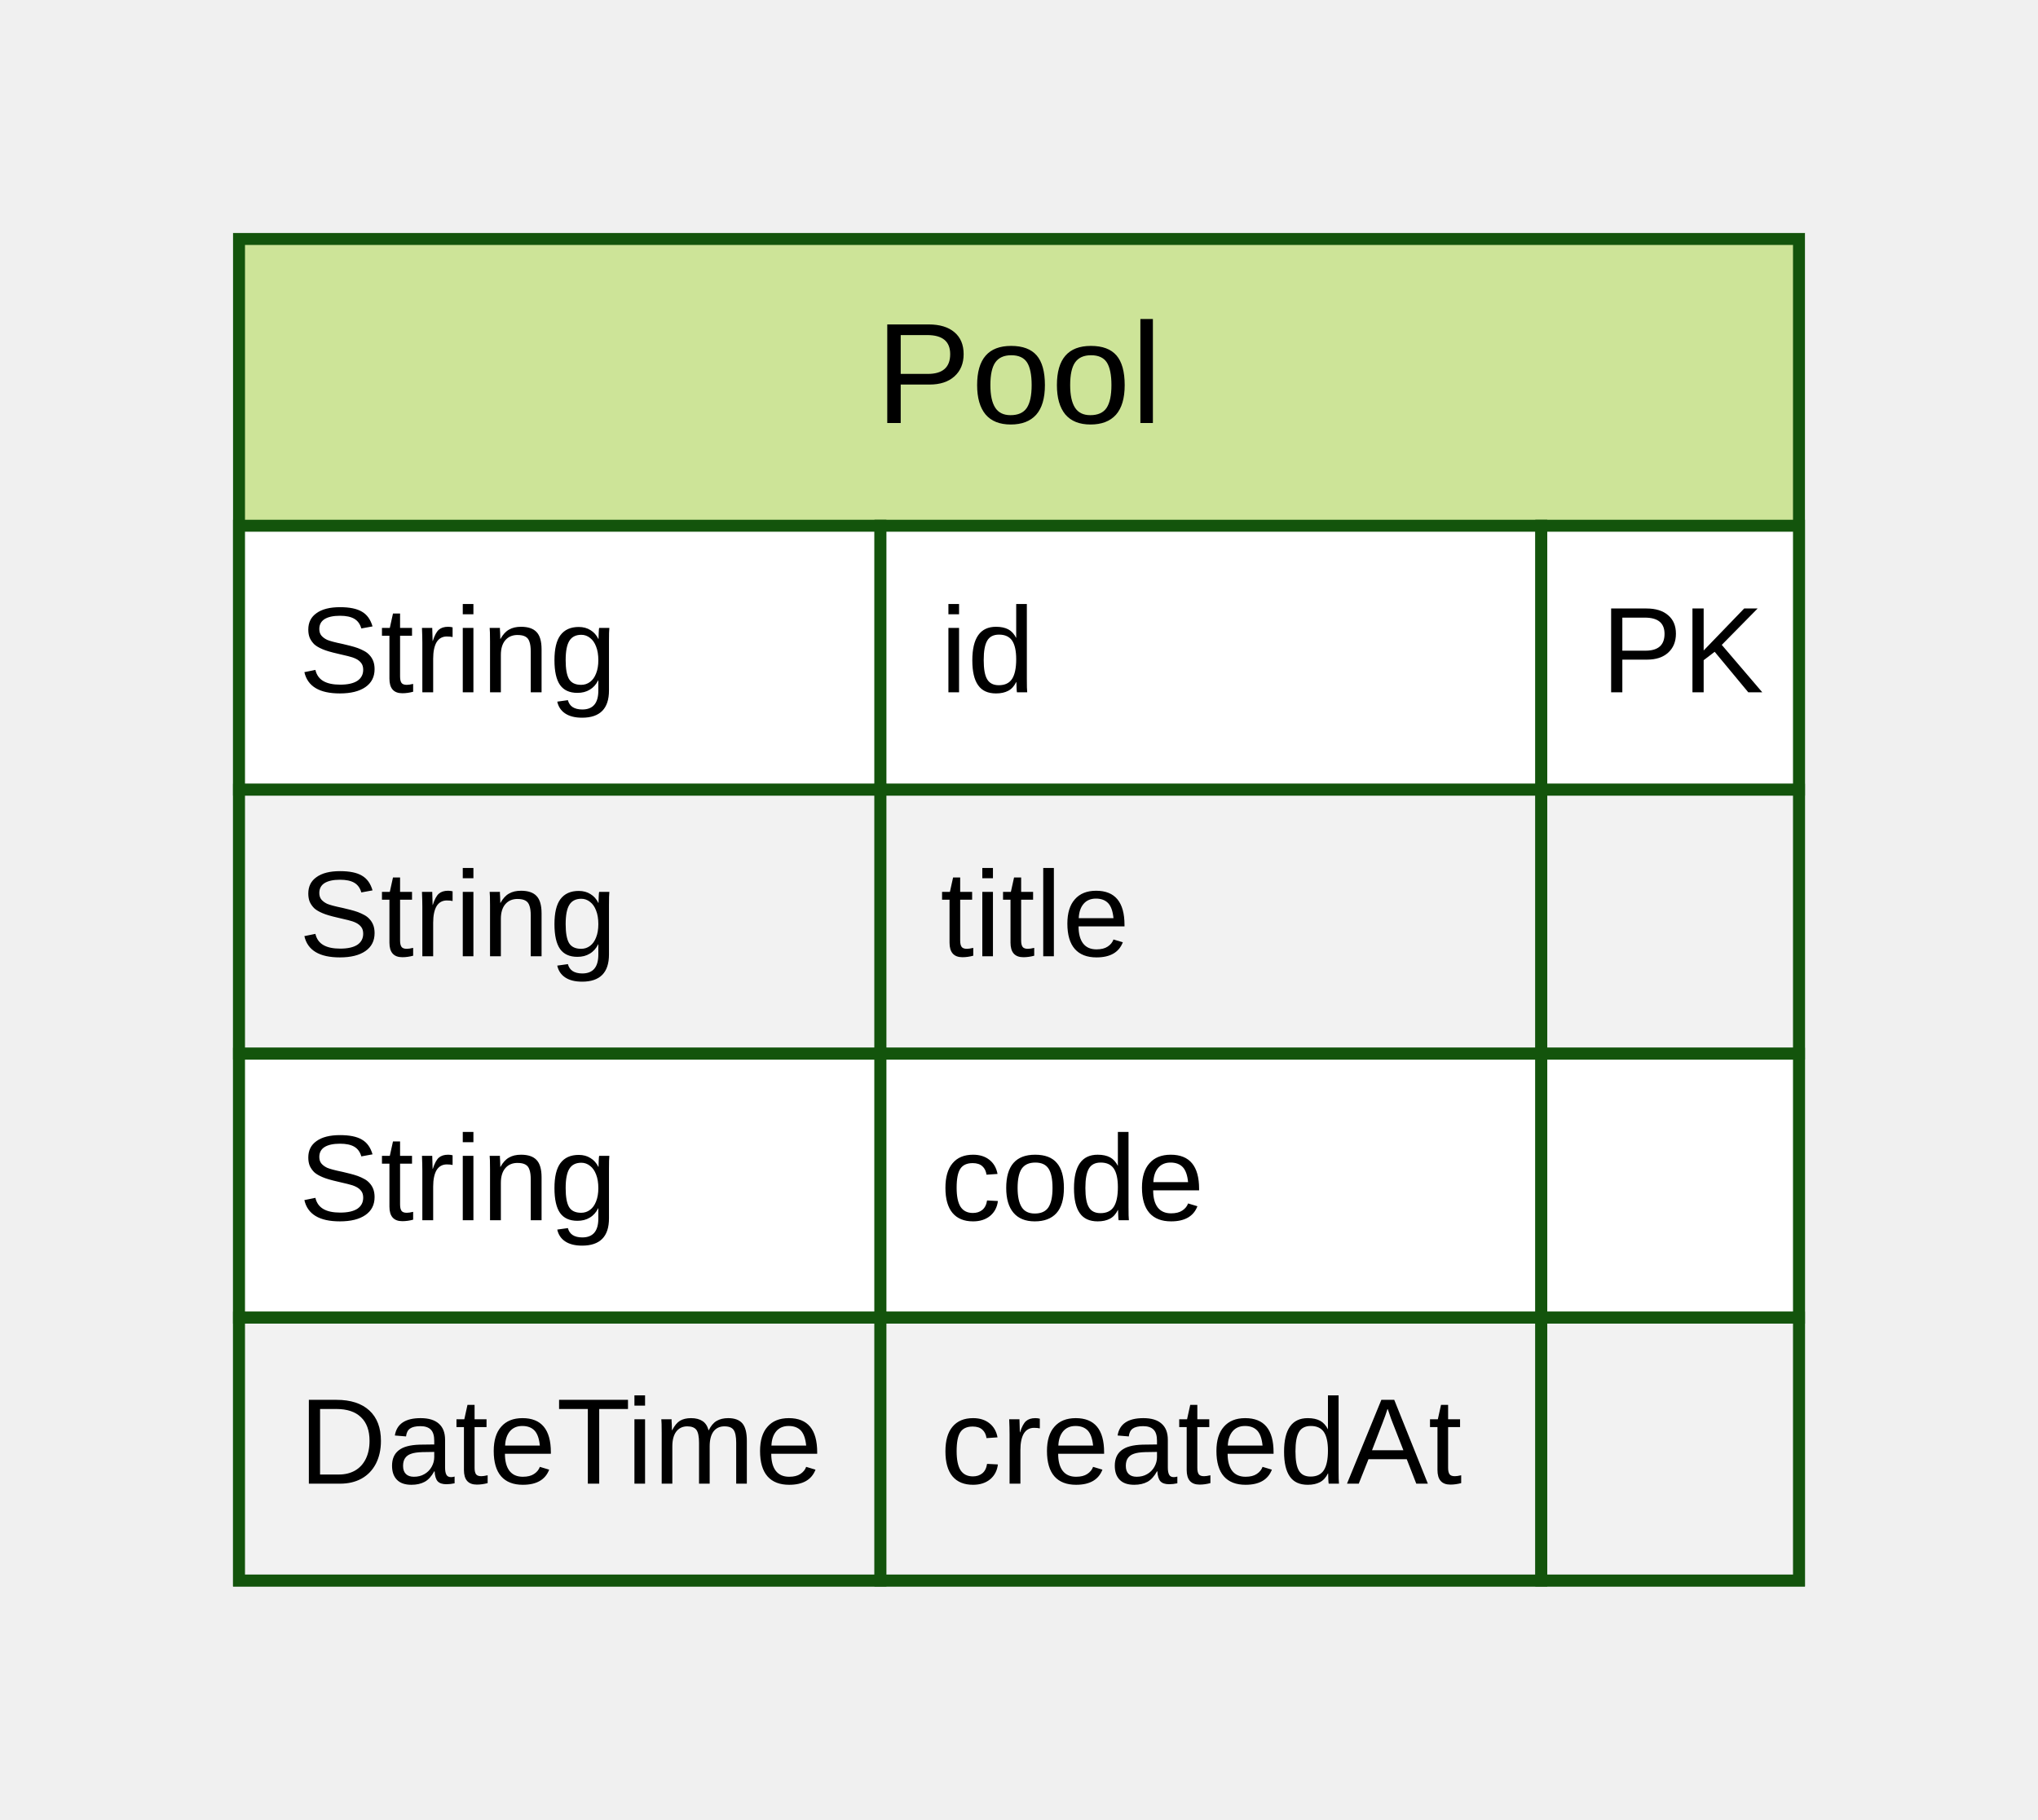
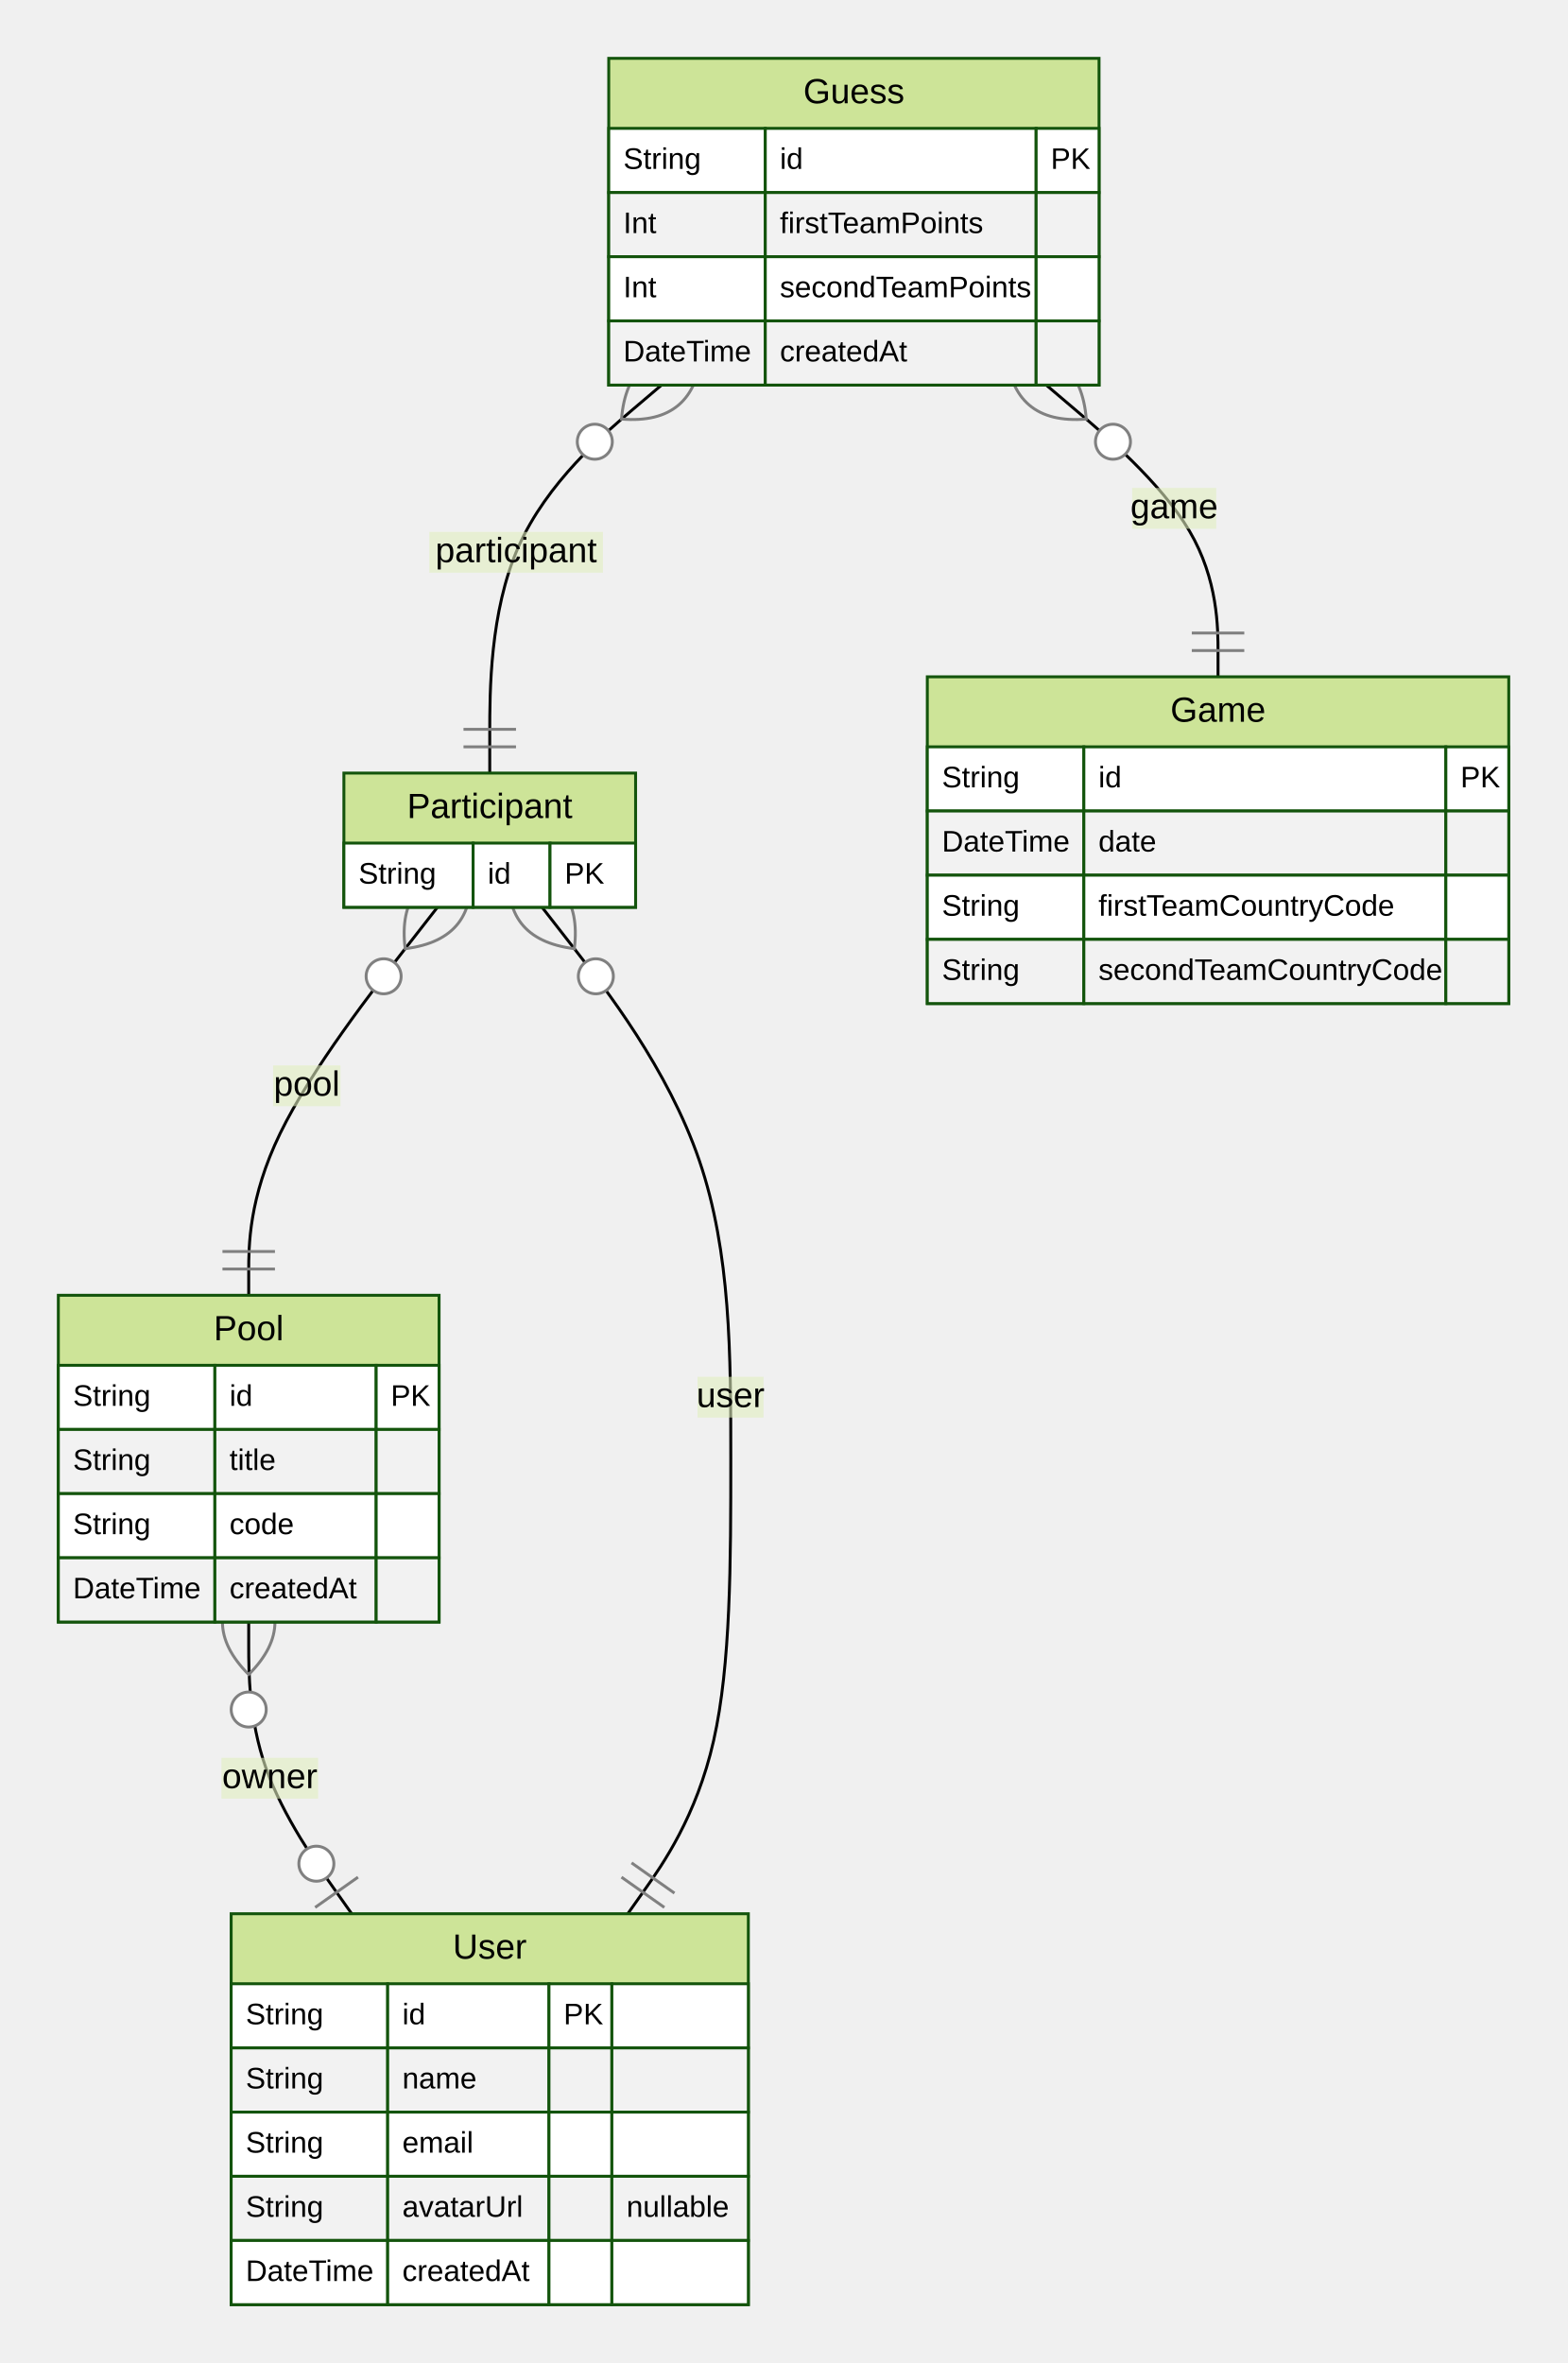
- <svg xmlns="http://www.w3.org/2000/svg" aria-labelledby="chart-title-mermaid-0 chart-desc-mermaid-0" role="img" viewBox="0 0 170.531 152.275" style="max-width: 170.531px; background-color: white;" width="100%" id="mermaid-0">
+ <svg xmlns="http://www.w3.org/2000/svg" aria-labelledby="chart-title-mermaid-0 chart-desc-mermaid-0" role="img" viewBox="0 0 537.207 810" style="max-width: 537.207px; background-color: white;" width="100%" id="mermaid-0">
  <style>#mermaid-0 {font-family:"trebuchet ms",verdana,arial,sans-serif;font-size:16px;fill:#000000;}#mermaid-0 .error-icon{fill:#552222;}#mermaid-0 .error-text{fill:#552222;stroke:#552222;}#mermaid-0 .edge-thickness-normal{stroke-width:2px;}#mermaid-0 .edge-thickness-thick{stroke-width:3.5px;}#mermaid-0 .edge-pattern-solid{stroke-dasharray:0;}#mermaid-0 .edge-pattern-dashed{stroke-dasharray:3;}#mermaid-0 .edge-pattern-dotted{stroke-dasharray:2;}#mermaid-0 .marker{fill:#000000;stroke:#000000;}#mermaid-0 .marker.cross{stroke:#000000;}#mermaid-0 svg{font-family:"trebuchet ms",verdana,arial,sans-serif;font-size:16px;}#mermaid-0 .entityBox{fill:#cde498;stroke:#13540c;}#mermaid-0 .attributeBoxOdd{fill:#ffffff;stroke:#13540c;}#mermaid-0 .attributeBoxEven{fill:#f2f2f2;stroke:#13540c;}#mermaid-0 .relationshipLabelBox{fill:hsl(78.158, 58.462%, 84.51%);opacity:0.7;background-color:hsl(78.158, 58.462%, 84.51%);}#mermaid-0 .relationshipLabelBox rect{opacity:0.5;}#mermaid-0 .relationshipLine{stroke:#000000;}#mermaid-0 :root{--mermaid-font-family:"trebuchet ms",verdana,arial,sans-serif;}</style>
  <g />
  <defs>
    <marker orient="auto" markerHeight="18" markerWidth="18" refY="9" refX="0" id="ONLY_ONE_START">
      <path d="M9,0 L9,18 M15,0 L15,18" fill="none" stroke="gray" />
    </marker>
  </defs>
  <defs>
    <marker orient="auto" markerHeight="18" markerWidth="18" refY="9" refX="18" id="ONLY_ONE_END">
      <path d="M3,0 L3,18 M9,0 L9,18" fill="none" stroke="gray" />
    </marker>
  </defs>
  <defs>
    <marker orient="auto" markerHeight="18" markerWidth="30" refY="9" refX="0" id="ZERO_OR_ONE_START">
      <circle r="6" cy="9" cx="21" fill="white" stroke="gray" />
      <path d="M9,0 L9,18" fill="none" stroke="gray" />
    </marker>
  </defs>
  <defs>
    <marker orient="auto" markerHeight="18" markerWidth="30" refY="9" refX="30" id="ZERO_OR_ONE_END">
      <circle r="6" cy="9" cx="9" fill="white" stroke="gray" />
      <path d="M21,0 L21,18" fill="none" stroke="gray" />
    </marker>
  </defs>
  <defs>
    <marker orient="auto" markerHeight="36" markerWidth="45" refY="18" refX="18" id="ONE_OR_MORE_START">
      <path d="M0,18 Q 18,0 36,18 Q 18,36 0,18 M42,9 L42,27" fill="none" stroke="gray" />
    </marker>
  </defs>
  <defs>
    <marker orient="auto" markerHeight="36" markerWidth="45" refY="18" refX="27" id="ONE_OR_MORE_END">
      <path d="M3,9 L3,27 M9,18 Q27,0 45,18 Q27,36 9,18" fill="none" stroke="gray" />
    </marker>
  </defs>
  <defs>
    <marker orient="auto" markerHeight="36" markerWidth="57" refY="18" refX="18" id="ZERO_OR_MORE_START">
      <circle r="6" cy="18" cx="48" fill="white" stroke="gray" />
      <path d="M0,18 Q18,0 36,18 Q18,36 0,18" fill="none" stroke="gray" />
    </marker>
  </defs>
  <defs>
    <marker orient="auto" markerHeight="36" markerWidth="57" refY="18" refX="39" id="ZERO_OR_MORE_END">
      <circle r="6" cy="18" cx="9" fill="white" stroke="gray" />
      <path d="M21,18 Q39,0 57,18 Q39,36 21,18" fill="none" stroke="gray" />
    </marker>
  </defs>
-   <g transform="translate(20,20 )" id="Pool">
-     <rect height="112.275" width="130.531" y="0" x="0" stroke="gray" fill-opacity="100%" fill="honeydew" class="er entityBox" />
-     <text transform="translate(65.26562,12)" style="font-family: &quot;trebuchet ms&quot;, verdana, arial, sans-serif;; font-size: 12px" text-anchor="middle" dominant-baseline="middle" y="0" x="0" id="entity-Pool" class="er entityLabel">Pool</text>
-     <rect height="22.092" width="53.672" y="24" x="0" stroke="gray" fill-opacity="100%" fill="honeydew" class="er attributeBoxOdd" />
-     <text transform="translate(5,35.0459)" style="font-family: &quot;trebuchet ms&quot;, verdana, arial, sans-serif;; font-size: 10.2px" text-anchor="left" dominant-baseline="middle" y="0" x="0" id="entity-Pool-attr-1-type" class="er entityLabel">String</text>
-     <rect height="22.092" width="55.297" y="24" x="53.672" stroke="gray" fill-opacity="100%" fill="honeydew" class="er attributeBoxOdd" />
-     <text transform="translate(58.67188,35.0459)" style="font-family: &quot;trebuchet ms&quot;, verdana, arial, sans-serif;; font-size: 10.2px" text-anchor="left" dominant-baseline="middle" y="0" x="0" id="entity-Pool-attr-1-name" class="er entityLabel">id</text>
-     <rect height="22.092" width="21.562" y="24" x="108.969" stroke="gray" fill-opacity="100%" fill="honeydew" class="er attributeBoxOdd" />
-     <text transform="translate(113.9688,35.0459)" style="font-family: &quot;trebuchet ms&quot;, verdana, arial, sans-serif;; font-size: 10.2px" text-anchor="left" dominant-baseline="middle" y="0" x="0" id="entity-Pool-attr-1-key" class="er entityLabel">PK</text>
-     <rect height="22.092" width="53.672" y="46.092" x="0" stroke="gray" fill-opacity="100%" fill="honeydew" class="er attributeBoxEven" />
-     <text transform="translate(5,57.1377)" style="font-family: &quot;trebuchet ms&quot;, verdana, arial, sans-serif;; font-size: 10.2px" text-anchor="left" dominant-baseline="middle" y="0" x="0" id="entity-Pool-attr-2-type" class="er entityLabel">String</text>
-     <rect height="22.092" width="55.297" y="46.092" x="53.672" stroke="gray" fill-opacity="100%" fill="honeydew" class="er attributeBoxEven" />
-     <text transform="translate(58.67188,57.1377)" style="font-family: &quot;trebuchet ms&quot;, verdana, arial, sans-serif;; font-size: 10.2px" text-anchor="left" dominant-baseline="middle" y="0" x="0" id="entity-Pool-attr-2-name" class="er entityLabel">title</text>
-     <rect height="22.092" width="21.562" y="46.092" x="108.969" stroke="gray" fill-opacity="100%" fill="honeydew" class="er attributeBoxEven" />
-     <text transform="translate(113.9688,57.1377)" style="font-family: &quot;trebuchet ms&quot;, verdana, arial, sans-serif;; font-size: 10.2px" text-anchor="left" dominant-baseline="middle" y="0" x="0" id="entity-Pool-attr-2-key" class="er entityLabel" />
-     <rect height="22.092" width="53.672" y="68.184" x="0" stroke="gray" fill-opacity="100%" fill="honeydew" class="er attributeBoxOdd" />
-     <text transform="translate(5,79.22949)" style="font-family: &quot;trebuchet ms&quot;, verdana, arial, sans-serif;; font-size: 10.2px" text-anchor="left" dominant-baseline="middle" y="0" x="0" id="entity-Pool-attr-3-type" class="er entityLabel">String</text>
-     <rect height="22.092" width="55.297" y="68.184" x="53.672" stroke="gray" fill-opacity="100%" fill="honeydew" class="er attributeBoxOdd" />
-     <text transform="translate(58.67188,79.22949)" style="font-family: &quot;trebuchet ms&quot;, verdana, arial, sans-serif;; font-size: 10.2px" text-anchor="left" dominant-baseline="middle" y="0" x="0" id="entity-Pool-attr-3-name" class="er entityLabel">code</text>
-     <rect height="22.092" width="21.562" y="68.184" x="108.969" stroke="gray" fill-opacity="100%" fill="honeydew" class="er attributeBoxOdd" />
-     <text transform="translate(113.9688,79.22949)" style="font-family: &quot;trebuchet ms&quot;, verdana, arial, sans-serif;; font-size: 10.2px" text-anchor="left" dominant-baseline="middle" y="0" x="0" id="entity-Pool-attr-3-key" class="er entityLabel" />
-     <rect height="22" width="53.672" y="90.275" x="0" stroke="gray" fill-opacity="100%" fill="honeydew" class="er attributeBoxEven" />
-     <text transform="translate(5,101.2754)" style="font-family: &quot;trebuchet ms&quot;, verdana, arial, sans-serif;; font-size: 10.2px" text-anchor="left" dominant-baseline="middle" y="0" x="0" id="entity-Pool-attr-4-type" class="er entityLabel">DateTime</text>
-     <rect height="22" width="55.297" y="90.275" x="53.672" stroke="gray" fill-opacity="100%" fill="honeydew" class="er attributeBoxEven" />
-     <text transform="translate(58.67188,101.2754)" style="font-family: &quot;trebuchet ms&quot;, verdana, arial, sans-serif;; font-size: 10.2px" text-anchor="left" dominant-baseline="middle" y="0" x="0" id="entity-Pool-attr-4-name" class="er entityLabel">createdAt</text>
-     <rect height="22" width="21.562" y="90.275" x="108.969" stroke="gray" fill-opacity="100%" fill="honeydew" class="er attributeBoxEven" />
-     <text transform="translate(113.9688,101.2754)" style="font-family: &quot;trebuchet ms&quot;, verdana, arial, sans-serif;; font-size: 10.2px" text-anchor="left" dominant-baseline="middle" y="0" x="0" id="entity-Pool-attr-4-key" class="er entityLabel" />
-   </g>
+   <path marker-start="url(#ZERO_OR_MORE_START)" marker-end="url(#ZERO_OR_ONE_END)" fill="none" stroke="gray" d="M85.258,556L85.258,564.333C85.258,572.667,85.258,589.333,91.143,606C97.028,622.667,108.799,639.333,114.684,647.667L120.569,656" class="er relationshipLine" />
+   <path marker-start="url(#ZERO_OR_MORE_START)" marker-end="url(#ONLY_ONE_END)" fill="none" stroke="gray" d="M185.816,311L196.599,324.833C207.382,338.667,228.949,366.333,239.732,397.833C250.516,429.333,250.516,464.667,250.516,500C250.516,535.333,250.516,570.667,244.63,596.667C238.745,622.667,226.975,639.333,221.089,647.667L215.204,656" class="er relationshipLine" />
+   <path marker-start="url(#ZERO_OR_MORE_START)" marker-end="url(#ONLY_ONE_END)" fill="none" stroke="gray" d="M149.958,311L139.174,324.833C128.391,338.667,106.824,366.333,96.041,388.5C85.258,410.667,85.258,427.333,85.258,435.667L85.258,444" class="er relationshipLine" />
+   <path marker-start="url(#ZERO_OR_MORE_START)" marker-end="url(#ONLY_ONE_END)" fill="none" stroke="gray" d="M358.665,132L368.478,140.333C378.292,148.667,397.92,165.333,407.733,182C417.547,198.667,417.547,215.333,417.547,223.667L417.547,232" class="er relationshipLine" />
+   <path marker-start="url(#ZERO_OR_MORE_START)" marker-end="url(#ONLY_ONE_END)" fill="none" stroke="gray" d="M226.769,132L216.955,140.333C207.141,148.667,187.514,165.333,177.7,187.5C167.887,209.667,167.887,237.333,167.887,251.167L167.887,265" class="er relationshipLine" />
+   <g transform="translate(20,444 )" id="Pool">
+     <rect height="112" width="130.516" y="0" x="0" stroke="gray" fill-opacity="100%" fill="honeydew" class="er entityBox" />
+     <text transform="translate(65.25781,12)" style="font-family: &quot;trebuchet ms&quot;, verdana, arial, sans-serif;; font-size: 12px" text-anchor="middle" dominant-baseline="middle" y="0" x="0" id="entity-Pool" class="er entityLabel">Pool</text>
+     <rect height="22" width="53.664" y="24" x="0" stroke="gray" fill-opacity="100%" fill="honeydew" class="er attributeBoxOdd" />
+     <text transform="translate(5,35)" style="font-family: &quot;trebuchet ms&quot;, verdana, arial, sans-serif;; font-size: 10.2px" text-anchor="left" dominant-baseline="middle" y="0" x="0" id="entity-Pool-attr-1-type" class="er entityLabel">String</text>
+     <rect height="22" width="55.289" y="24" x="53.664" stroke="gray" fill-opacity="100%" fill="honeydew" class="er attributeBoxOdd" />
+     <text transform="translate(58.66406,35)" style="font-family: &quot;trebuchet ms&quot;, verdana, arial, sans-serif;; font-size: 10.2px" text-anchor="left" dominant-baseline="middle" y="0" x="0" id="entity-Pool-attr-1-name" class="er entityLabel">id</text>
+     <rect height="22" width="21.562" y="24" x="108.953" stroke="gray" fill-opacity="100%" fill="honeydew" class="er attributeBoxOdd" />
+     <text transform="translate(113.9531,35)" style="font-family: &quot;trebuchet ms&quot;, verdana, arial, sans-serif;; font-size: 10.2px" text-anchor="left" dominant-baseline="middle" y="0" x="0" id="entity-Pool-attr-1-key" class="er entityLabel">PK</text>
+     <rect height="22" width="53.664" y="46" x="0" stroke="gray" fill-opacity="100%" fill="honeydew" class="er attributeBoxEven" />
+     <text transform="translate(5,57)" style="font-family: &quot;trebuchet ms&quot;, verdana, arial, sans-serif;; font-size: 10.2px" text-anchor="left" dominant-baseline="middle" y="0" x="0" id="entity-Pool-attr-2-type" class="er entityLabel">String</text>
+     <rect height="22" width="55.289" y="46" x="53.664" stroke="gray" fill-opacity="100%" fill="honeydew" class="er attributeBoxEven" />
+     <text transform="translate(58.66406,57)" style="font-family: &quot;trebuchet ms&quot;, verdana, arial, sans-serif;; font-size: 10.2px" text-anchor="left" dominant-baseline="middle" y="0" x="0" id="entity-Pool-attr-2-name" class="er entityLabel">title</text>
+     <rect height="22" width="21.562" y="46" x="108.953" stroke="gray" fill-opacity="100%" fill="honeydew" class="er attributeBoxEven" />
+     <text transform="translate(113.9531,57)" style="font-family: &quot;trebuchet ms&quot;, verdana, arial, sans-serif;; font-size: 10.2px" text-anchor="left" dominant-baseline="middle" y="0" x="0" id="entity-Pool-attr-2-key" class="er entityLabel" />
+     <rect height="22" width="53.664" y="68" x="0" stroke="gray" fill-opacity="100%" fill="honeydew" class="er attributeBoxOdd" />
+     <text transform="translate(5,79)" style="font-family: &quot;trebuchet ms&quot;, verdana, arial, sans-serif;; font-size: 10.2px" text-anchor="left" dominant-baseline="middle" y="0" x="0" id="entity-Pool-attr-3-type" class="er entityLabel">String</text>
+     <rect height="22" width="55.289" y="68" x="53.664" stroke="gray" fill-opacity="100%" fill="honeydew" class="er attributeBoxOdd" />
+     <text transform="translate(58.66406,79)" style="font-family: &quot;trebuchet ms&quot;, verdana, arial, sans-serif;; font-size: 10.2px" text-anchor="left" dominant-baseline="middle" y="0" x="0" id="entity-Pool-attr-3-name" class="er entityLabel">code</text>
+     <rect height="22" width="21.562" y="68" x="108.953" stroke="gray" fill-opacity="100%" fill="honeydew" class="er attributeBoxOdd" />
+     <text transform="translate(113.9531,79)" style="font-family: &quot;trebuchet ms&quot;, verdana, arial, sans-serif;; font-size: 10.2px" text-anchor="left" dominant-baseline="middle" y="0" x="0" id="entity-Pool-attr-3-key" class="er entityLabel" />
+     <rect height="22" width="53.664" y="90" x="0" stroke="gray" fill-opacity="100%" fill="honeydew" class="er attributeBoxEven" />
+     <text transform="translate(5,101)" style="font-family: &quot;trebuchet ms&quot;, verdana, arial, sans-serif;; font-size: 10.2px" text-anchor="left" dominant-baseline="middle" y="0" x="0" id="entity-Pool-attr-4-type" class="er entityLabel">DateTime</text>
+     <rect height="22" width="55.289" y="90" x="53.664" stroke="gray" fill-opacity="100%" fill="honeydew" class="er attributeBoxEven" />
+     <text transform="translate(58.66406,101)" style="font-family: &quot;trebuchet ms&quot;, verdana, arial, sans-serif;; font-size: 10.2px" text-anchor="left" dominant-baseline="middle" y="0" x="0" id="entity-Pool-attr-4-name" class="er entityLabel">createdAt</text>
+     <rect height="22" width="21.562" y="90" x="108.953" stroke="gray" fill-opacity="100%" fill="honeydew" class="er attributeBoxEven" />
+     <text transform="translate(113.9531,101)" style="font-family: &quot;trebuchet ms&quot;, verdana, arial, sans-serif;; font-size: 10.2px" text-anchor="left" dominant-baseline="middle" y="0" x="0" id="entity-Pool-attr-4-key" class="er entityLabel" />
+   </g>
+   <g transform="translate(117.8867,265 )" id="Participant">
+     <rect height="46" width="100" y="0" x="0" stroke="gray" fill-opacity="100%" fill="honeydew" class="er entityBox" />
+     <text transform="translate(50,12)" style="font-family: &quot;trebuchet ms&quot;, verdana, arial, sans-serif;; font-size: 12px" text-anchor="middle" dominant-baseline="middle" y="0" x="0" id="entity-Participant" class="er entityLabel">Participant</text>
+     <rect height="22" width="44.297" y="24" x="0" stroke="gray" fill-opacity="100%" fill="honeydew" class="er attributeBoxOdd" />
+     <text transform="translate(5,35)" style="font-family: &quot;trebuchet ms&quot;, verdana, arial, sans-serif;; font-size: 10.2px" text-anchor="left" dominant-baseline="middle" y="0" x="0" id="entity-Participant-attr-1-type" class="er entityLabel">String</text>
+     <rect height="22" width="26.367" y="24" x="44.297" stroke="gray" fill-opacity="100%" fill="honeydew" class="er attributeBoxOdd" />
+     <text transform="translate(49.29688,35)" style="font-family: &quot;trebuchet ms&quot;, verdana, arial, sans-serif;; font-size: 10.2px" text-anchor="left" dominant-baseline="middle" y="0" x="0" id="entity-Participant-attr-1-name" class="er entityLabel">id</text>
+     <rect height="22" width="29.336" y="24" x="70.664" stroke="gray" fill-opacity="100%" fill="honeydew" class="er attributeBoxOdd" />
+     <text transform="translate(75.66406,35)" style="font-family: &quot;trebuchet ms&quot;, verdana, arial, sans-serif;; font-size: 10.2px" text-anchor="left" dominant-baseline="middle" y="0" x="0" id="entity-Participant-attr-1-key" class="er entityLabel">PK</text>
+   </g>
+   <g transform="translate(79.23828,656 )" id="User">
+     <rect height="134" width="177.297" y="0" x="0" stroke="gray" fill-opacity="100%" fill="honeydew" class="er entityBox" />
+     <text transform="translate(88.64844,12)" style="font-family: &quot;trebuchet ms&quot;, verdana, arial, sans-serif;; font-size: 12px" text-anchor="middle" dominant-baseline="middle" y="0" x="0" id="entity-User" class="er entityLabel">User</text>
+     <rect height="22" width="53.664" y="24" x="0" stroke="gray" fill-opacity="100%" fill="honeydew" class="er attributeBoxOdd" />
+     <text transform="translate(5,35)" style="font-family: &quot;trebuchet ms&quot;, verdana, arial, sans-serif;; font-size: 10.2px" text-anchor="left" dominant-baseline="middle" y="0" x="0" id="entity-User-attr-1-type" class="er entityLabel">String</text>
+     <rect height="22" width="55.289" y="24" x="53.664" stroke="gray" fill-opacity="100%" fill="honeydew" class="er attributeBoxOdd" />
+     <text transform="translate(58.66406,35)" style="font-family: &quot;trebuchet ms&quot;, verdana, arial, sans-serif;; font-size: 10.2px" text-anchor="left" dominant-baseline="middle" y="0" x="0" id="entity-User-attr-1-name" class="er entityLabel">id</text>
+     <rect height="22" width="21.562" y="24" x="108.953" stroke="gray" fill-opacity="100%" fill="honeydew" class="er attributeBoxOdd" />
+     <text transform="translate(113.9531,35)" style="font-family: &quot;trebuchet ms&quot;, verdana, arial, sans-serif;; font-size: 10.2px" text-anchor="left" dominant-baseline="middle" y="0" x="0" id="entity-User-attr-1-key" class="er entityLabel">PK</text>
+     <rect height="22" width="46.781" y="24" x="130.516" stroke="gray" fill-opacity="100%" fill="honeydew" class="er attributeBoxOdd" />
+     <text transform="translate(135.5156,35)" style="font-family: &quot;trebuchet ms&quot;, verdana, arial, sans-serif;; font-size: 10.2px" text-anchor="left" dominant-baseline="middle" y="0" x="0" id="entity-User-attr-1-comment" class="er entityLabel" />
+     <rect height="22" width="53.664" y="46" x="0" stroke="gray" fill-opacity="100%" fill="honeydew" class="er attributeBoxEven" />
+     <text transform="translate(5,57)" style="font-family: &quot;trebuchet ms&quot;, verdana, arial, sans-serif;; font-size: 10.2px" text-anchor="left" dominant-baseline="middle" y="0" x="0" id="entity-User-attr-2-type" class="er entityLabel">String</text>
+     <rect height="22" width="55.289" y="46" x="53.664" stroke="gray" fill-opacity="100%" fill="honeydew" class="er attributeBoxEven" />
+     <text transform="translate(58.66406,57)" style="font-family: &quot;trebuchet ms&quot;, verdana, arial, sans-serif;; font-size: 10.2px" text-anchor="left" dominant-baseline="middle" y="0" x="0" id="entity-User-attr-2-name" class="er entityLabel">name</text>
+     <rect height="22" width="21.562" y="46" x="108.953" stroke="gray" fill-opacity="100%" fill="honeydew" class="er attributeBoxEven" />
+     <text transform="translate(113.9531,57)" style="font-family: &quot;trebuchet ms&quot;, verdana, arial, sans-serif;; font-size: 10.2px" text-anchor="left" dominant-baseline="middle" y="0" x="0" id="entity-User-attr-2-key" class="er entityLabel" />
+     <rect height="22" width="46.781" y="46" x="130.516" stroke="gray" fill-opacity="100%" fill="honeydew" class="er attributeBoxEven" />
+     <text transform="translate(135.5156,57)" style="font-family: &quot;trebuchet ms&quot;, verdana, arial, sans-serif;; font-size: 10.2px" text-anchor="left" dominant-baseline="middle" y="0" x="0" id="entity-User-attr-2-comment" class="er entityLabel" />
+     <rect height="22" width="53.664" y="68" x="0" stroke="gray" fill-opacity="100%" fill="honeydew" class="er attributeBoxOdd" />
+     <text transform="translate(5,79)" style="font-family: &quot;trebuchet ms&quot;, verdana, arial, sans-serif;; font-size: 10.2px" text-anchor="left" dominant-baseline="middle" y="0" x="0" id="entity-User-attr-3-type" class="er entityLabel">String</text>
+     <rect height="22" width="55.289" y="68" x="53.664" stroke="gray" fill-opacity="100%" fill="honeydew" class="er attributeBoxOdd" />
+     <text transform="translate(58.66406,79)" style="font-family: &quot;trebuchet ms&quot;, verdana, arial, sans-serif;; font-size: 10.2px" text-anchor="left" dominant-baseline="middle" y="0" x="0" id="entity-User-attr-3-name" class="er entityLabel">email</text>
+     <rect height="22" width="21.562" y="68" x="108.953" stroke="gray" fill-opacity="100%" fill="honeydew" class="er attributeBoxOdd" />
+     <text transform="translate(113.9531,79)" style="font-family: &quot;trebuchet ms&quot;, verdana, arial, sans-serif;; font-size: 10.2px" text-anchor="left" dominant-baseline="middle" y="0" x="0" id="entity-User-attr-3-key" class="er entityLabel" />
+     <rect height="22" width="46.781" y="68" x="130.516" stroke="gray" fill-opacity="100%" fill="honeydew" class="er attributeBoxOdd" />
+     <text transform="translate(135.5156,79)" style="font-family: &quot;trebuchet ms&quot;, verdana, arial, sans-serif;; font-size: 10.2px" text-anchor="left" dominant-baseline="middle" y="0" x="0" id="entity-User-attr-3-comment" class="er entityLabel" />
+     <rect height="22" width="53.664" y="90" x="0" stroke="gray" fill-opacity="100%" fill="honeydew" class="er attributeBoxEven" />
+     <text transform="translate(5,101)" style="font-family: &quot;trebuchet ms&quot;, verdana, arial, sans-serif;; font-size: 10.2px" text-anchor="left" dominant-baseline="middle" y="0" x="0" id="entity-User-attr-4-type" class="er entityLabel">String</text>
+     <rect height="22" width="55.289" y="90" x="53.664" stroke="gray" fill-opacity="100%" fill="honeydew" class="er attributeBoxEven" />
+     <text transform="translate(58.66406,101)" style="font-family: &quot;trebuchet ms&quot;, verdana, arial, sans-serif;; font-size: 10.2px" text-anchor="left" dominant-baseline="middle" y="0" x="0" id="entity-User-attr-4-name" class="er entityLabel">avatarUrl</text>
+     <rect height="22" width="21.562" y="90" x="108.953" stroke="gray" fill-opacity="100%" fill="honeydew" class="er attributeBoxEven" />
+     <text transform="translate(113.9531,101)" style="font-family: &quot;trebuchet ms&quot;, verdana, arial, sans-serif;; font-size: 10.2px" text-anchor="left" dominant-baseline="middle" y="0" x="0" id="entity-User-attr-4-key" class="er entityLabel" />
+     <rect height="22" width="46.781" y="90" x="130.516" stroke="gray" fill-opacity="100%" fill="honeydew" class="er attributeBoxEven" />
+     <text transform="translate(135.5156,101)" style="font-family: &quot;trebuchet ms&quot;, verdana, arial, sans-serif;; font-size: 10.2px" text-anchor="left" dominant-baseline="middle" y="0" x="0" id="entity-User-attr-4-comment" class="er entityLabel">nullable</text>
+     <rect height="22" width="53.664" y="112" x="0" stroke="gray" fill-opacity="100%" fill="honeydew" class="er attributeBoxOdd" />
+     <text transform="translate(5,123)" style="font-family: &quot;trebuchet ms&quot;, verdana, arial, sans-serif;; font-size: 10.2px" text-anchor="left" dominant-baseline="middle" y="0" x="0" id="entity-User-attr-5-type" class="er entityLabel">DateTime</text>
+     <rect height="22" width="55.289" y="112" x="53.664" stroke="gray" fill-opacity="100%" fill="honeydew" class="er attributeBoxOdd" />
+     <text transform="translate(58.66406,123)" style="font-family: &quot;trebuchet ms&quot;, verdana, arial, sans-serif;; font-size: 10.2px" text-anchor="left" dominant-baseline="middle" y="0" x="0" id="entity-User-attr-5-name" class="er entityLabel">createdAt</text>
+     <rect height="22" width="21.562" y="112" x="108.953" stroke="gray" fill-opacity="100%" fill="honeydew" class="er attributeBoxOdd" />
+     <text transform="translate(113.9531,123)" style="font-family: &quot;trebuchet ms&quot;, verdana, arial, sans-serif;; font-size: 10.2px" text-anchor="left" dominant-baseline="middle" y="0" x="0" id="entity-User-attr-5-key" class="er entityLabel" />
+     <rect height="22" width="46.781" y="112" x="130.516" stroke="gray" fill-opacity="100%" fill="honeydew" class="er attributeBoxOdd" />
+     <text transform="translate(135.5156,123)" style="font-family: &quot;trebuchet ms&quot;, verdana, arial, sans-serif;; font-size: 10.2px" text-anchor="left" dominant-baseline="middle" y="0" x="0" id="entity-User-attr-5-comment" class="er entityLabel" />
+   </g>
+   <g transform="translate(317.8867,232 )" id="Game">
+     <rect height="112" width="199.32" y="0" x="0" stroke="gray" fill-opacity="100%" fill="honeydew" class="er entityBox" />
+     <text transform="translate(99.66016,12)" style="font-family: &quot;trebuchet ms&quot;, verdana, arial, sans-serif;; font-size: 12px" text-anchor="middle" dominant-baseline="middle" y="0" x="0" id="entity-Game" class="er entityLabel">Game</text>
+     <rect height="22" width="53.664" y="24" x="0" stroke="gray" fill-opacity="100%" fill="honeydew" class="er attributeBoxOdd" />
+     <text transform="translate(5,35)" style="font-family: &quot;trebuchet ms&quot;, verdana, arial, sans-serif;; font-size: 10.2px" text-anchor="left" dominant-baseline="middle" y="0" x="0" id="entity-Game-attr-1-type" class="er entityLabel">String</text>
+     <rect height="22" width="124.094" y="24" x="53.664" stroke="gray" fill-opacity="100%" fill="honeydew" class="er attributeBoxOdd" />
+     <text transform="translate(58.66406,35)" style="font-family: &quot;trebuchet ms&quot;, verdana, arial, sans-serif;; font-size: 10.2px" text-anchor="left" dominant-baseline="middle" y="0" x="0" id="entity-Game-attr-1-name" class="er entityLabel">id</text>
+     <rect height="22" width="21.562" y="24" x="177.758" stroke="gray" fill-opacity="100%" fill="honeydew" class="er attributeBoxOdd" />
+     <text transform="translate(182.7578,35)" style="font-family: &quot;trebuchet ms&quot;, verdana, arial, sans-serif;; font-size: 10.2px" text-anchor="left" dominant-baseline="middle" y="0" x="0" id="entity-Game-attr-1-key" class="er entityLabel">PK</text>
+     <rect height="22" width="53.664" y="46" x="0" stroke="gray" fill-opacity="100%" fill="honeydew" class="er attributeBoxEven" />
+     <text transform="translate(5,57)" style="font-family: &quot;trebuchet ms&quot;, verdana, arial, sans-serif;; font-size: 10.2px" text-anchor="left" dominant-baseline="middle" y="0" x="0" id="entity-Game-attr-2-type" class="er entityLabel">DateTime</text>
+     <rect height="22" width="124.094" y="46" x="53.664" stroke="gray" fill-opacity="100%" fill="honeydew" class="er attributeBoxEven" />
+     <text transform="translate(58.66406,57)" style="font-family: &quot;trebuchet ms&quot;, verdana, arial, sans-serif;; font-size: 10.2px" text-anchor="left" dominant-baseline="middle" y="0" x="0" id="entity-Game-attr-2-name" class="er entityLabel">date</text>
+     <rect height="22" width="21.562" y="46" x="177.758" stroke="gray" fill-opacity="100%" fill="honeydew" class="er attributeBoxEven" />
+     <text transform="translate(182.7578,57)" style="font-family: &quot;trebuchet ms&quot;, verdana, arial, sans-serif;; font-size: 10.2px" text-anchor="left" dominant-baseline="middle" y="0" x="0" id="entity-Game-attr-2-key" class="er entityLabel" />
+     <rect height="22" width="53.664" y="68" x="0" stroke="gray" fill-opacity="100%" fill="honeydew" class="er attributeBoxOdd" />
+     <text transform="translate(5,79)" style="font-family: &quot;trebuchet ms&quot;, verdana, arial, sans-serif;; font-size: 10.2px" text-anchor="left" dominant-baseline="middle" y="0" x="0" id="entity-Game-attr-3-type" class="er entityLabel">String</text>
+     <rect height="22" width="124.094" y="68" x="53.664" stroke="gray" fill-opacity="100%" fill="honeydew" class="er attributeBoxOdd" />
+     <text transform="translate(58.66406,79)" style="font-family: &quot;trebuchet ms&quot;, verdana, arial, sans-serif;; font-size: 10.2px" text-anchor="left" dominant-baseline="middle" y="0" x="0" id="entity-Game-attr-3-name" class="er entityLabel">firstTeamCountryCode</text>
+     <rect height="22" width="21.562" y="68" x="177.758" stroke="gray" fill-opacity="100%" fill="honeydew" class="er attributeBoxOdd" />
+     <text transform="translate(182.7578,79)" style="font-family: &quot;trebuchet ms&quot;, verdana, arial, sans-serif;; font-size: 10.2px" text-anchor="left" dominant-baseline="middle" y="0" x="0" id="entity-Game-attr-3-key" class="er entityLabel" />
+     <rect height="22" width="53.664" y="90" x="0" stroke="gray" fill-opacity="100%" fill="honeydew" class="er attributeBoxEven" />
+     <text transform="translate(5,101)" style="font-family: &quot;trebuchet ms&quot;, verdana, arial, sans-serif;; font-size: 10.2px" text-anchor="left" dominant-baseline="middle" y="0" x="0" id="entity-Game-attr-4-type" class="er entityLabel">String</text>
+     <rect height="22" width="124.094" y="90" x="53.664" stroke="gray" fill-opacity="100%" fill="honeydew" class="er attributeBoxEven" />
+     <text transform="translate(58.66406,101)" style="font-family: &quot;trebuchet ms&quot;, verdana, arial, sans-serif;; font-size: 10.2px" text-anchor="left" dominant-baseline="middle" y="0" x="0" id="entity-Game-attr-4-name" class="er entityLabel">secondTeamCountryCode</text>
+     <rect height="22" width="21.562" y="90" x="177.758" stroke="gray" fill-opacity="100%" fill="honeydew" class="er attributeBoxEven" />
+     <text transform="translate(182.7578,101)" style="font-family: &quot;trebuchet ms&quot;, verdana, arial, sans-serif;; font-size: 10.2px" text-anchor="left" dominant-baseline="middle" y="0" x="0" id="entity-Game-attr-4-key" class="er entityLabel" />
+   </g>
+   <g transform="translate(208.6777,20 )" id="Guess">
+     <rect height="112" width="168.078" y="0" x="0" stroke="gray" fill-opacity="100%" fill="honeydew" class="er entityBox" />
+     <text transform="translate(84.03906,12)" style="font-family: &quot;trebuchet ms&quot;, verdana, arial, sans-serif;; font-size: 12px" text-anchor="middle" dominant-baseline="middle" y="0" x="0" id="entity-Guess" class="er entityLabel">Guess</text>
+     <rect height="22" width="53.664" y="24" x="0" stroke="gray" fill-opacity="100%" fill="honeydew" class="er attributeBoxOdd" />
+     <text transform="translate(5,35)" style="font-family: &quot;trebuchet ms&quot;, verdana, arial, sans-serif;; font-size: 10.2px" text-anchor="left" dominant-baseline="middle" y="0" x="0" id="entity-Guess-attr-1-type" class="er entityLabel">String</text>
+     <rect height="22" width="92.852" y="24" x="53.664" stroke="gray" fill-opacity="100%" fill="honeydew" class="er attributeBoxOdd" />
+     <text transform="translate(58.66406,35)" style="font-family: &quot;trebuchet ms&quot;, verdana, arial, sans-serif;; font-size: 10.2px" text-anchor="left" dominant-baseline="middle" y="0" x="0" id="entity-Guess-attr-1-name" class="er entityLabel">id</text>
+     <rect height="22" width="21.562" y="24" x="146.516" stroke="gray" fill-opacity="100%" fill="honeydew" class="er attributeBoxOdd" />
+     <text transform="translate(151.5156,35)" style="font-family: &quot;trebuchet ms&quot;, verdana, arial, sans-serif;; font-size: 10.2px" text-anchor="left" dominant-baseline="middle" y="0" x="0" id="entity-Guess-attr-1-key" class="er entityLabel">PK</text>
+     <rect height="22" width="53.664" y="46" x="0" stroke="gray" fill-opacity="100%" fill="honeydew" class="er attributeBoxEven" />
+     <text transform="translate(5,57)" style="font-family: &quot;trebuchet ms&quot;, verdana, arial, sans-serif;; font-size: 10.2px" text-anchor="left" dominant-baseline="middle" y="0" x="0" id="entity-Guess-attr-2-type" class="er entityLabel">Int</text>
+     <rect height="22" width="92.852" y="46" x="53.664" stroke="gray" fill-opacity="100%" fill="honeydew" class="er attributeBoxEven" />
+     <text transform="translate(58.66406,57)" style="font-family: &quot;trebuchet ms&quot;, verdana, arial, sans-serif;; font-size: 10.2px" text-anchor="left" dominant-baseline="middle" y="0" x="0" id="entity-Guess-attr-2-name" class="er entityLabel">firstTeamPoints</text>
+     <rect height="22" width="21.562" y="46" x="146.516" stroke="gray" fill-opacity="100%" fill="honeydew" class="er attributeBoxEven" />
+     <text transform="translate(151.5156,57)" style="font-family: &quot;trebuchet ms&quot;, verdana, arial, sans-serif;; font-size: 10.2px" text-anchor="left" dominant-baseline="middle" y="0" x="0" id="entity-Guess-attr-2-key" class="er entityLabel" />
+     <rect height="22" width="53.664" y="68" x="0" stroke="gray" fill-opacity="100%" fill="honeydew" class="er attributeBoxOdd" />
+     <text transform="translate(5,79)" style="font-family: &quot;trebuchet ms&quot;, verdana, arial, sans-serif;; font-size: 10.2px" text-anchor="left" dominant-baseline="middle" y="0" x="0" id="entity-Guess-attr-3-type" class="er entityLabel">Int</text>
+     <rect height="22" width="92.852" y="68" x="53.664" stroke="gray" fill-opacity="100%" fill="honeydew" class="er attributeBoxOdd" />
+     <text transform="translate(58.66406,79)" style="font-family: &quot;trebuchet ms&quot;, verdana, arial, sans-serif;; font-size: 10.2px" text-anchor="left" dominant-baseline="middle" y="0" x="0" id="entity-Guess-attr-3-name" class="er entityLabel">secondTeamPoints</text>
+     <rect height="22" width="21.562" y="68" x="146.516" stroke="gray" fill-opacity="100%" fill="honeydew" class="er attributeBoxOdd" />
+     <text transform="translate(151.5156,79)" style="font-family: &quot;trebuchet ms&quot;, verdana, arial, sans-serif;; font-size: 10.2px" text-anchor="left" dominant-baseline="middle" y="0" x="0" id="entity-Guess-attr-3-key" class="er entityLabel" />
+     <rect height="22" width="53.664" y="90" x="0" stroke="gray" fill-opacity="100%" fill="honeydew" class="er attributeBoxEven" />
+     <text transform="translate(5,101)" style="font-family: &quot;trebuchet ms&quot;, verdana, arial, sans-serif;; font-size: 10.2px" text-anchor="left" dominant-baseline="middle" y="0" x="0" id="entity-Guess-attr-4-type" class="er entityLabel">DateTime</text>
+     <rect height="22" width="92.852" y="90" x="53.664" stroke="gray" fill-opacity="100%" fill="honeydew" class="er attributeBoxEven" />
+     <text transform="translate(58.66406,101)" style="font-family: &quot;trebuchet ms&quot;, verdana, arial, sans-serif;; font-size: 10.2px" text-anchor="left" dominant-baseline="middle" y="0" x="0" id="entity-Guess-attr-4-name" class="er entityLabel">createdAt</text>
+     <rect height="22" width="21.562" y="90" x="146.516" stroke="gray" fill-opacity="100%" fill="honeydew" class="er attributeBoxEven" />
+     <text transform="translate(151.5156,101)" style="font-family: &quot;trebuchet ms&quot;, verdana, arial, sans-serif;; font-size: 10.2px" text-anchor="left" dominant-baseline="middle" y="0" x="0" id="entity-Guess-attr-4-key" class="er entityLabel" />
+   </g>
+   <rect fill-opacity="85%" fill="white" height="14" width="33.141" y="602.546" x="75.911" class="er relationshipLabelBox" />
+   <text style="font-family: &quot;trebuchet ms&quot;, verdana, arial, sans-serif;; font-size: 12px" dominant-baseline="middle" text-anchor="middle" y="609.546" x="92.481" id="rel1" class="er relationshipLabel">owner</text>
+   <rect fill-opacity="85%" fill="white" height="14" width="22.625" y="471.925" x="239.118" class="er relationshipLabelBox" />
+   <text style="font-family: &quot;trebuchet ms&quot;, verdana, arial, sans-serif;; font-size: 12px" dominant-baseline="middle" text-anchor="middle" y="478.925" x="250.43" id="rel2" class="er relationshipLabel">user</text>
+   <rect fill-opacity="85%" fill="white" height="14" width="23.109" y="365.194" x="93.607" class="er relationshipLabelBox" />
+   <text style="font-family: &quot;trebuchet ms&quot;, verdana, arial, sans-serif;; font-size: 12px" dominant-baseline="middle" text-anchor="middle" y="372.194" x="105.162" id="rel3" class="er relationshipLabel">pool</text>
+   <rect fill-opacity="85%" fill="white" height="14" width="28.836" y="167.262" x="388.103" class="er relationshipLabelBox" />
+   <text style="font-family: &quot;trebuchet ms&quot;, verdana, arial, sans-serif;; font-size: 12px" dominant-baseline="middle" text-anchor="middle" y="174.262" x="402.521" id="rel4" class="er relationshipLabel">game</text>
+   <rect fill-opacity="85%" fill="white" height="14" width="59.508" y="182.313" x="147.17" class="er relationshipLabelBox" />
+   <text style="font-family: &quot;trebuchet ms&quot;, verdana, arial, sans-serif;; font-size: 12px" dominant-baseline="middle" text-anchor="middle" y="189.313" x="176.924" id="rel5" class="er relationshipLabel">participant</text>
</svg>
